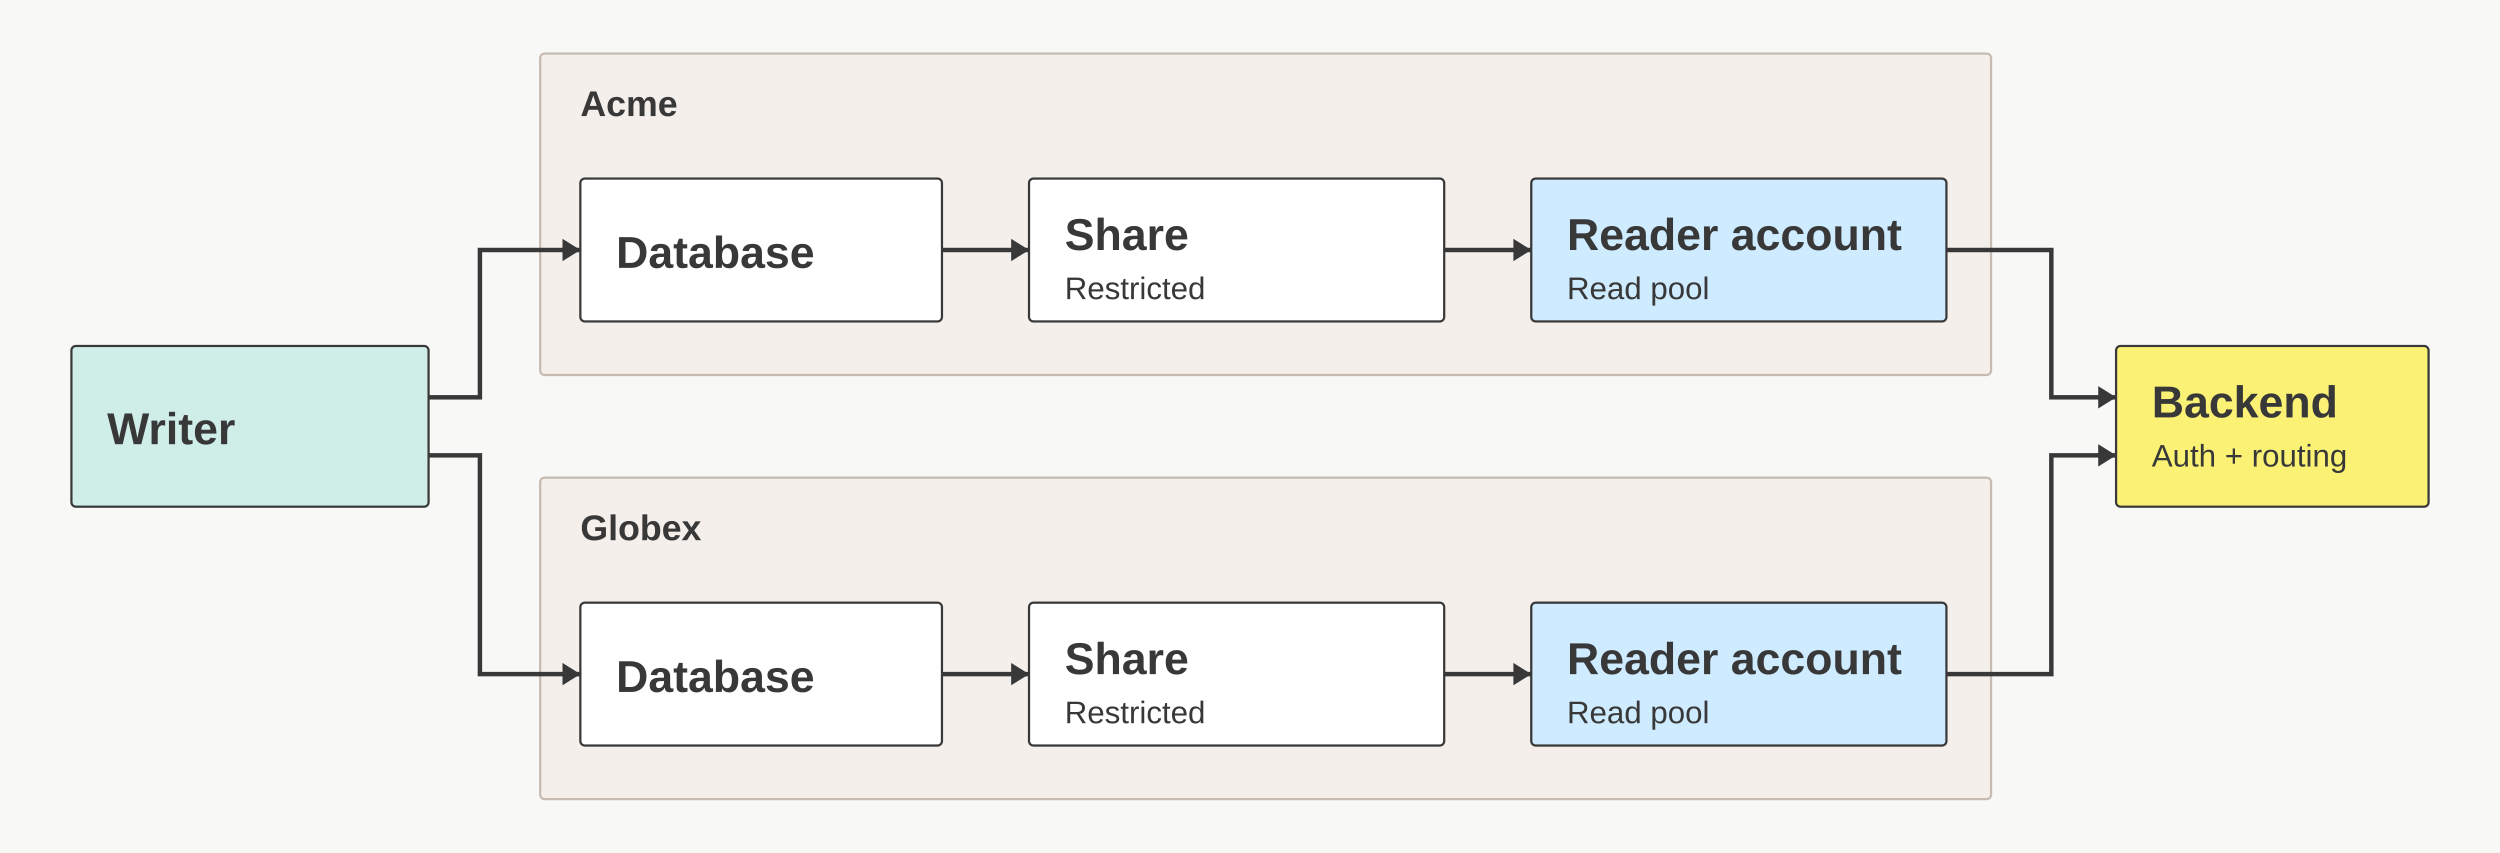
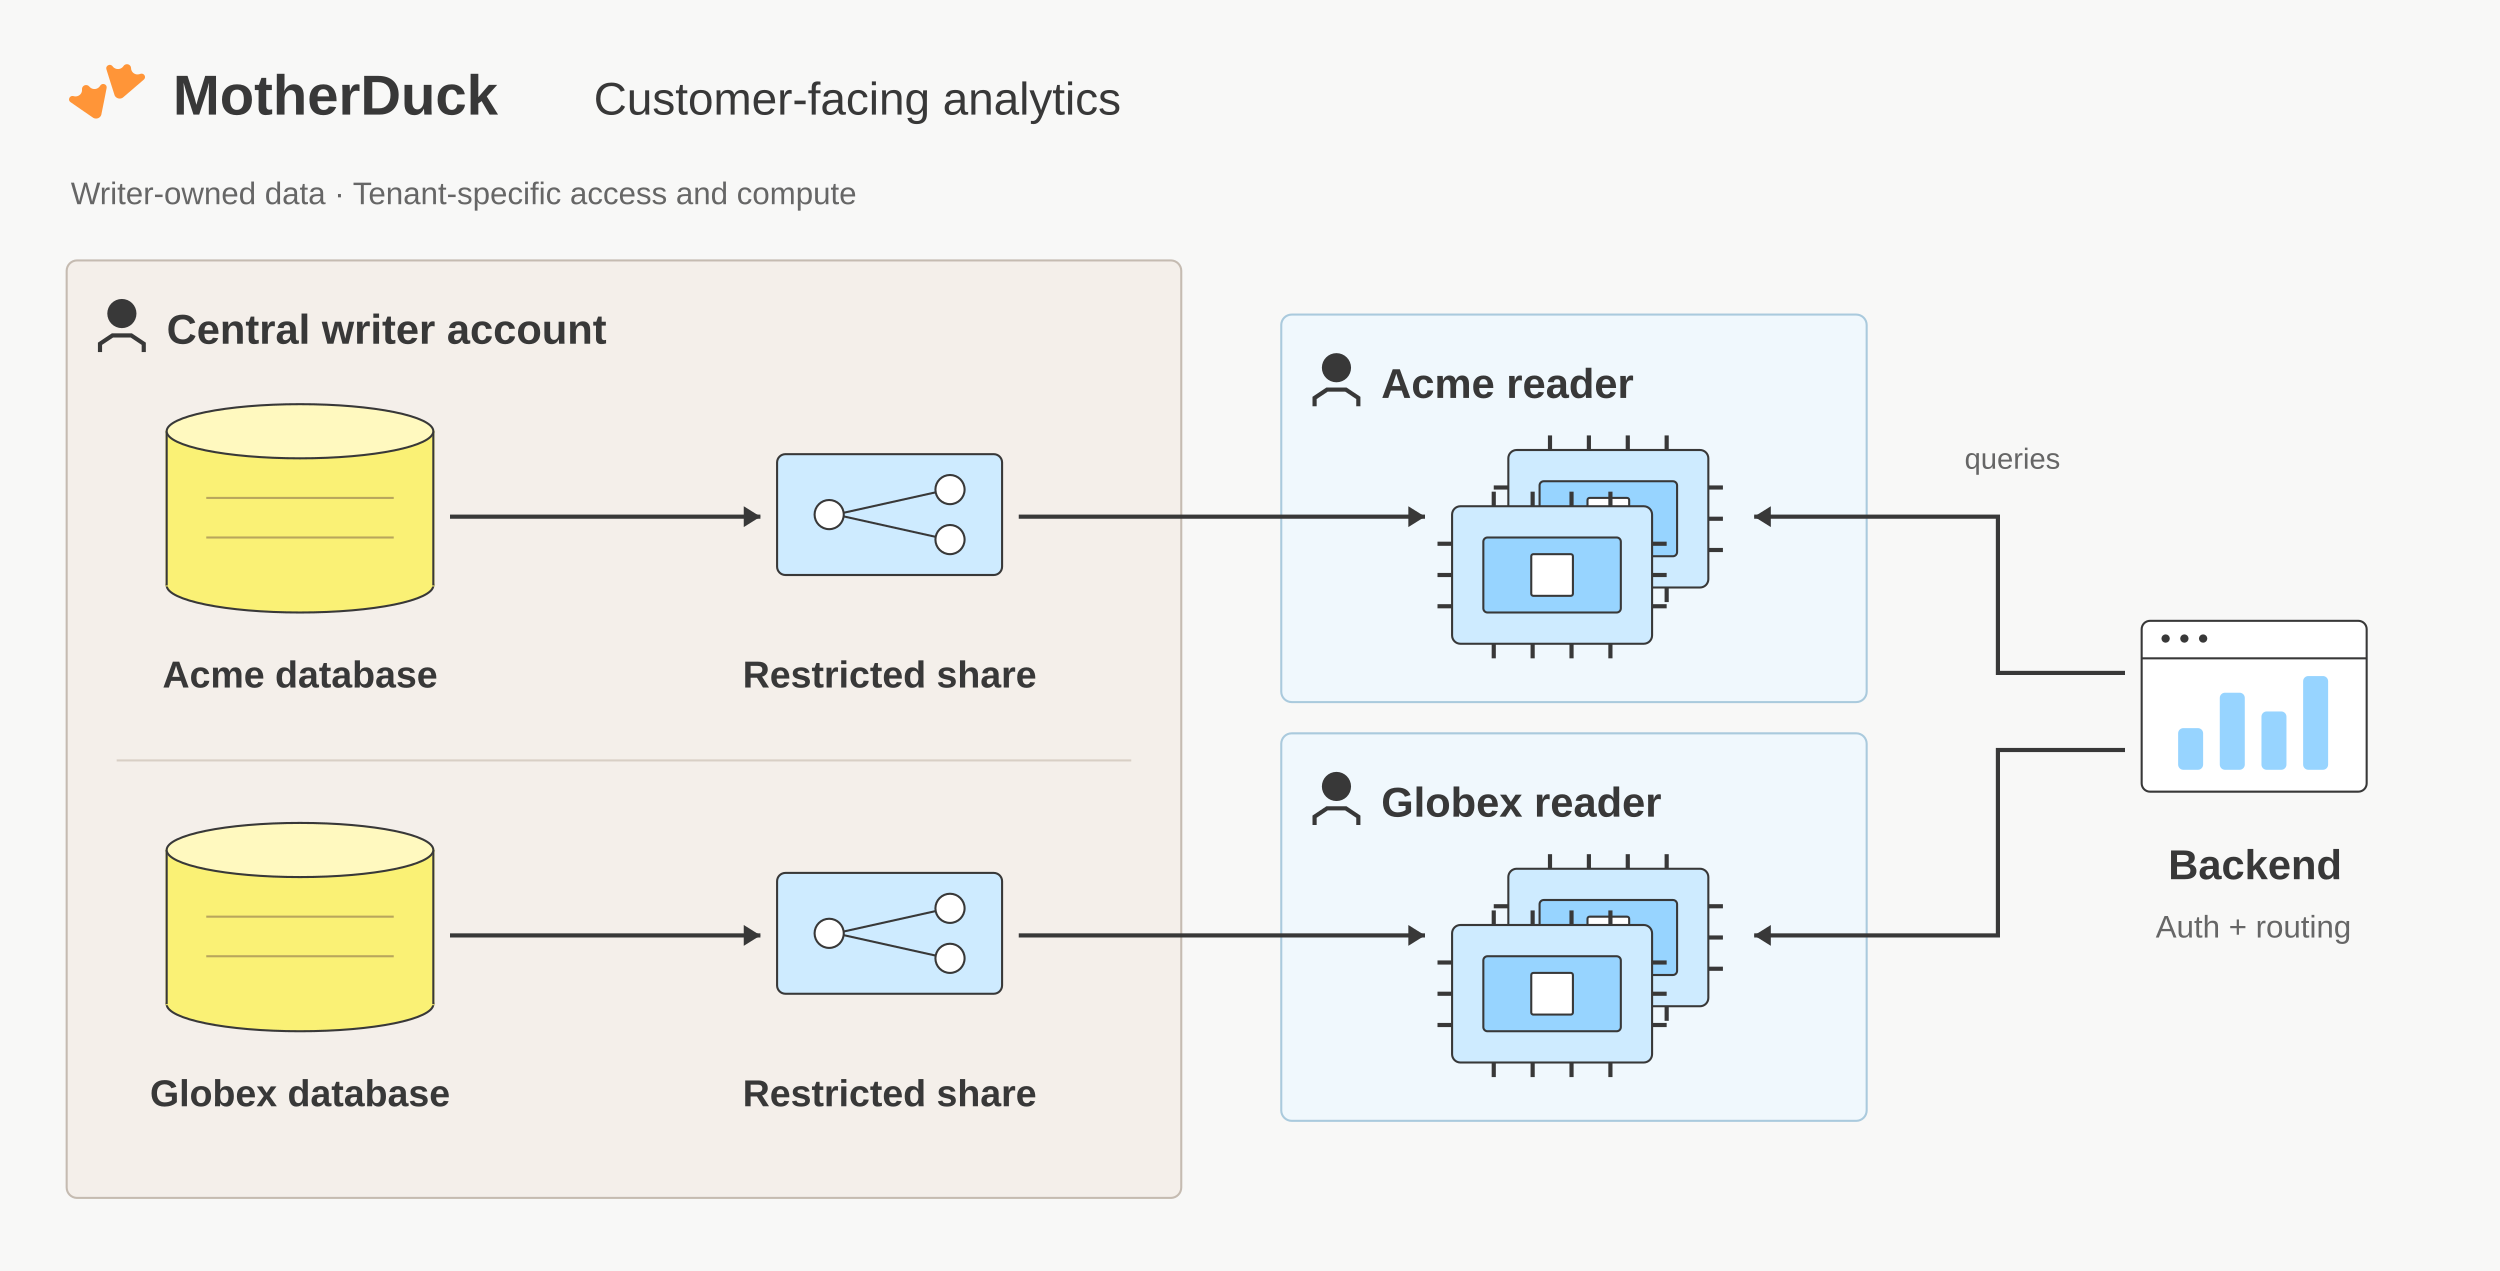
- <svg xmlns="http://www.w3.org/2000/svg" width="1120" height="382" viewBox="0 0 1120 382" role="img" aria-labelledby="title desc">
-   <rect width="1120" height="382" fill="#F8F8F7" />
-   <rect x="242" y="24" width="650" height="144" rx="2" fill="#F4EFEA" stroke="#C5BBB1" />
-   <text x="260" y="52" fill="#383838" font-family="Arial, sans-serif" font-size="16" font-weight="700">Acme</text>
-   <rect x="242" y="214" width="650" height="144" rx="2" fill="#F4EFEA" stroke="#C5BBB1" />
-   <text x="260" y="242" fill="#383838" font-family="Arial, sans-serif" font-size="16" font-weight="700">Globex</text>
-   <rect x="32" y="155" width="160" height="72" rx="2" fill="#D0EEE8" stroke="#383838" />
-   <text x="48" y="199.0" fill="#383838" font-family="Arial, sans-serif" font-size="20" font-weight="700">Writer</text>
-   <rect x="260" y="80" width="162" height="64" rx="2" fill="#FFFFFF" stroke="#383838" />
-   <text x="276" y="120.0" fill="#383838" font-family="Arial, sans-serif" font-size="20" font-weight="700">Database</text>
-   <rect x="461" y="80" width="186" height="64" rx="2" fill="#FFFFFF" stroke="#383838" />
-   <text x="477" y="112" fill="#383838" font-family="Arial, sans-serif" font-size="20" font-weight="700">Share</text>
-   <text x="477" y="134" fill="#383838" font-family="Arial, sans-serif" font-size="14" font-weight="400">Restricted</text>
-   <rect x="686" y="80" width="186" height="64" rx="2" fill="#CEEBFF" stroke="#383838" />
-   <text x="702" y="112" fill="#383838" font-family="Arial, sans-serif" font-size="20" font-weight="700">Reader account</text>
-   <text x="702" y="134" fill="#383838" font-family="Arial, sans-serif" font-size="14" font-weight="400">Read pool</text>
-   <polyline points="422,112 461,112" fill="none" stroke="#383838" stroke-width="2" />
-   <polygon points="461,112 453,107 453,117" fill="#383838" />
-   <polyline points="647,112 686,112" fill="none" stroke="#383838" stroke-width="2" />
-   <polygon points="686,112 678,107 678,117" fill="#383838" />
-   <rect x="260" y="270" width="162" height="64" rx="2" fill="#FFFFFF" stroke="#383838" />
-   <text x="276" y="310.0" fill="#383838" font-family="Arial, sans-serif" font-size="20" font-weight="700">Database</text>
-   <rect x="461" y="270" width="186" height="64" rx="2" fill="#FFFFFF" stroke="#383838" />
-   <text x="477" y="302" fill="#383838" font-family="Arial, sans-serif" font-size="20" font-weight="700">Share</text>
-   <text x="477" y="324" fill="#383838" font-family="Arial, sans-serif" font-size="14" font-weight="400">Restricted</text>
-   <rect x="686" y="270" width="186" height="64" rx="2" fill="#CEEBFF" stroke="#383838" />
-   <text x="702" y="302" fill="#383838" font-family="Arial, sans-serif" font-size="20" font-weight="700">Reader account</text>
-   <text x="702" y="324" fill="#383838" font-family="Arial, sans-serif" font-size="14" font-weight="400">Read pool</text>
-   <polyline points="422,302 461,302" fill="none" stroke="#383838" stroke-width="2" />
-   <polygon points="461,302 453,297 453,307" fill="#383838" />
-   <polyline points="647,302 686,302" fill="none" stroke="#383838" stroke-width="2" />
-   <polygon points="686,302 678,297 678,307" fill="#383838" />
-   <rect x="948" y="155" width="140" height="72" rx="2" fill="#FAF175" stroke="#383838" />
-   <text x="964" y="187" fill="#383838" font-family="Arial, sans-serif" font-size="20" font-weight="700">Backend</text>
-   <text x="964" y="209" fill="#383838" font-family="Arial, sans-serif" font-size="14" font-weight="400">Auth + routing</text>
-   <polyline points="192,178 215,178 215,112 260,112" fill="none" stroke="#383838" stroke-width="2" />
-   <polygon points="260,112 252,107 252,117" fill="#383838" />
-   <polyline points="192,204 215,204 215,302 260,302" fill="none" stroke="#383838" stroke-width="2" />
-   <polygon points="260,302 252,297 252,307" fill="#383838" />
-   <polyline points="872,112 919,112 919,178 948,178" fill="none" stroke="#383838" stroke-width="2" />
-   <polygon points="948,178 940,173 940,183" fill="#383838" />
-   <polyline points="872,302 919,302 919,204 948,204" fill="none" stroke="#383838" stroke-width="2" />
-   <polygon points="948,204 940,199 940,209" fill="#383838" />
+ <svg xmlns="http://www.w3.org/2000/svg" width="1200" height="610" viewBox="0 0 1200 610" role="img" aria-labelledby="title desc">
+   <rect width="1200" height="610" fill="#F8F8F7" />
+   <g transform="translate(32 26) scale(1.52)">
+     <path d="M1.221 15.147C1.221 15.147 8.015 19.886 8.429 20.123C8.828 20.359 9.412 20.414 9.924 20.22C10.437 20.025 10.822 19.581 10.936 19.136C11.064 18.691 12.617 10.685 12.617 10.685C12.631 10.574 12.674 10.254 12.503 9.948C12.26 9.531 11.719 9.309 11.235 9.448C10.968 9.525 10.74 9.698 10.594 9.934C10.508 10.087 10.352 10.338 10.067 10.56C9.853 10.727 9.64 10.824 9.54 10.865C8.671 11.213 7.702 10.921 7.147 10.226C6.805 9.796 6.192 9.629 5.651 9.837C5.395 9.937 5.177 10.117 5.031 10.349C4.885 10.582 4.818 10.855 4.839 11.13C4.939 11.992 4.44 12.853 3.557 13.201C3.105 13.373 2.608 13.388 2.146 13.242C2.046 13.214 1.691 13.131 1.335 13.326C0.893 13.548 0.665 14.076 0.779 14.549C0.864 14.868 1.121 15.077 1.221 15.147Z" fill="#FF9538" />
+     <path d="M12.545 4.764C12.545 4.764 14.967 12.575 15.138 12.992C15.309 13.423 15.736 13.812 16.263 13.965C16.791 14.118 17.375 13.993 17.745 13.715C18.115 13.437 24.369 8.03 24.369 8.03C24.563 7.861 24.694 7.631 24.739 7.377C24.811 6.905 24.512 6.404 24.056 6.223C23.794 6.127 23.506 6.127 23.244 6.223C23.087 6.293 22.802 6.39 22.446 6.404C22.161 6.418 21.948 6.363 21.834 6.334C20.936 6.084 20.337 5.278 20.337 4.403C20.329 4.129 20.233 3.866 20.064 3.651C19.895 3.436 19.661 3.28 19.397 3.207C18.828 3.054 18.244 3.291 17.945 3.749C17.474 4.5 16.548 4.875 15.637 4.625C15.152 4.486 14.753 4.194 14.497 3.819C14.426 3.735 14.198 3.457 13.799 3.388C13.315 3.305 12.788 3.583 12.588 4.014C12.431 4.347 12.517 4.652 12.545 4.764Z" fill="#FF9538" />
+   </g>
+   <text x="83" y="55" fill="#383838" font-family="Arial, sans-serif" font-size="27" font-weight="700">MotherDuck</text>
+   <text x="285" y="55" fill="#383838" font-family="Arial, sans-serif" font-size="22" font-weight="400">Customer-facing analytics</text>
+   <text x="34" y="98" fill="#666666" font-family="Arial, sans-serif" font-size="15" font-weight="400">Writer-owned data · Tenant-specific access and compute</text>
+   <rect x="32" y="125" width="535" height="450" rx="5" fill="#F4EFEA" stroke="#C5BBB1" />
+   <ellipse cx="58.5" cy="150.5" rx="6.5" ry="6.5" fill="#383838" stroke="#383838" />
+   <polyline points="48,169 48,165 54,161 63,161 69,165 69,169" fill="none" stroke="#383838" stroke-width="2" />
+   <text x="80" y="165" fill="#383838" font-family="Arial, sans-serif" font-size="20" font-weight="700">Central writer account</text>
+   <ellipse cx="144.0" cy="281.0" rx="64.0" ry="13.0" fill="#FAF175" stroke="#383838" />
+   <rect x="80" y="207" width="128" height="74" rx="0" fill="#FAF175" stroke="#FAF175" />
+   <polyline points="80,207 80,281" fill="none" stroke="#383838" stroke-width="1" />
+   <polyline points="208,207 208,281" fill="none" stroke="#383838" stroke-width="1" />
+   <ellipse cx="144.0" cy="207.0" rx="64.0" ry="13.0" fill="#FFF9BF" stroke="#383838" />
+   <polyline points="99,239 189,239" fill="none" stroke="#B8A65C" stroke-width="1" />
+   <polyline points="99,258 189,258" fill="none" stroke="#B8A65C" stroke-width="1" />
+   <text x="78.0" y="330" fill="#383838" font-family="Arial, sans-serif" font-size="18" font-weight="700">Acme database</text>
+   <rect x="373" y="218" width="108" height="58" rx="4" fill="#CEEBFF" stroke="#383838" />
+   <polyline points="401,247 455,235" fill="none" stroke="#383838" stroke-width="1" />
+   <polyline points="401,247 455,259" fill="none" stroke="#383838" stroke-width="1" />
+   <ellipse cx="398.0" cy="247.0" rx="7.0" ry="7.0" fill="#FFFFFF" stroke="#383838" />
+   <ellipse cx="456.0" cy="235.0" rx="7.0" ry="7.0" fill="#FFFFFF" stroke="#383838" />
+   <ellipse cx="456.0" cy="259.0" rx="7.0" ry="7.0" fill="#FFFFFF" stroke="#383838" />
+   <text x="356.5" y="330" fill="#383838" font-family="Arial, sans-serif" font-size="18" font-weight="700">Restricted share</text>
+   <polyline points="216,248 365,248" fill="none" stroke="#383838" stroke-width="2" />
+   <polygon points="365,248 357,243 357,253" fill="#383838" />
+   <rect x="615" y="151" width="281" height="186" rx="5" fill="#F0F8FD" stroke="#AACADD" />
+   <ellipse cx="641.5" cy="176.5" rx="6.5" ry="6.5" fill="#383838" stroke="#383838" />
+   <polyline points="631,195 631,191 637,187 646,187 652,191 652,195" fill="none" stroke="#383838" stroke-width="2" />
+   <text x="663" y="191" fill="#383838" font-family="Arial, sans-serif" font-size="20" font-weight="700">Acme reader</text>
+   <rect x="724" y="216" width="96" height="66" rx="4" fill="#CEEBFF" stroke="#383838" />
+   <rect x="739" y="231" width="66" height="36" rx="2" fill="#97D4FF" stroke="#383838" />
+   <rect x="762.0" y="239.0" width="20" height="20" rx="1" fill="#FFFFFF" stroke="#383838" />
+   <polyline points="744.0,209 744.0,216" fill="none" stroke="#383838" stroke-width="2" />
+   <polyline points="744.0,282 744.0,289" fill="none" stroke="#383838" stroke-width="2" />
+   <polyline points="762.667,209 762.667,216" fill="none" stroke="#383838" stroke-width="2" />
+   <polyline points="762.667,282 762.667,289" fill="none" stroke="#383838" stroke-width="2" />
+   <polyline points="781.333,209 781.333,216" fill="none" stroke="#383838" stroke-width="2" />
+   <polyline points="781.333,282 781.333,289" fill="none" stroke="#383838" stroke-width="2" />
+   <polyline points="800.0,209 800.0,216" fill="none" stroke="#383838" stroke-width="2" />
+   <polyline points="800.0,282 800.0,289" fill="none" stroke="#383838" stroke-width="2" />
+   <polyline points="717,234.0 724,234.0" fill="none" stroke="#383838" stroke-width="2" />
+   <polyline points="820,234.0 827,234.0" fill="none" stroke="#383838" stroke-width="2" />
+   <polyline points="717,249.0 724,249.0" fill="none" stroke="#383838" stroke-width="2" />
+   <polyline points="820,249.0 827,249.0" fill="none" stroke="#383838" stroke-width="2" />
+   <polyline points="717,264.0 724,264.0" fill="none" stroke="#383838" stroke-width="2" />
+   <polyline points="820,264.0 827,264.0" fill="none" stroke="#383838" stroke-width="2" />
+   <rect x="697" y="243" width="96" height="66" rx="4" fill="#CEEBFF" stroke="#383838" />
+   <rect x="712" y="258" width="66" height="36" rx="2" fill="#97D4FF" stroke="#383838" />
+   <rect x="735.0" y="266.0" width="20" height="20" rx="1" fill="#FFFFFF" stroke="#383838" />
+   <polyline points="717.0,236 717.0,243" fill="none" stroke="#383838" stroke-width="2" />
+   <polyline points="717.0,309 717.0,316" fill="none" stroke="#383838" stroke-width="2" />
+   <polyline points="735.667,236 735.667,243" fill="none" stroke="#383838" stroke-width="2" />
+   <polyline points="735.667,309 735.667,316" fill="none" stroke="#383838" stroke-width="2" />
+   <polyline points="754.333,236 754.333,243" fill="none" stroke="#383838" stroke-width="2" />
+   <polyline points="754.333,309 754.333,316" fill="none" stroke="#383838" stroke-width="2" />
+   <polyline points="773.0,236 773.0,243" fill="none" stroke="#383838" stroke-width="2" />
+   <polyline points="773.0,309 773.0,316" fill="none" stroke="#383838" stroke-width="2" />
+   <polyline points="690,261.0 697,261.0" fill="none" stroke="#383838" stroke-width="2" />
+   <polyline points="793,261.0 800,261.0" fill="none" stroke="#383838" stroke-width="2" />
+   <polyline points="690,276.0 697,276.0" fill="none" stroke="#383838" stroke-width="2" />
+   <polyline points="793,276.0 800,276.0" fill="none" stroke="#383838" stroke-width="2" />
+   <polyline points="690,291.0 697,291.0" fill="none" stroke="#383838" stroke-width="2" />
+   <polyline points="793,291.0 800,291.0" fill="none" stroke="#383838" stroke-width="2" />
+   <polyline points="489,248 684,248" fill="none" stroke="#383838" stroke-width="2" />
+   <polygon points="684,248 676,243 676,253" fill="#383838" />
+   <ellipse cx="144.0" cy="482.0" rx="64.0" ry="13.0" fill="#FAF175" stroke="#383838" />
+   <rect x="80" y="408" width="128" height="74" rx="0" fill="#FAF175" stroke="#FAF175" />
+   <polyline points="80,408 80,482" fill="none" stroke="#383838" stroke-width="1" />
+   <polyline points="208,408 208,482" fill="none" stroke="#383838" stroke-width="1" />
+   <ellipse cx="144.0" cy="408.0" rx="64.0" ry="13.0" fill="#FFF9BF" stroke="#383838" />
+   <polyline points="99,440 189,440" fill="none" stroke="#B8A65C" stroke-width="1" />
+   <polyline points="99,459 189,459" fill="none" stroke="#B8A65C" stroke-width="1" />
+   <text x="72.0" y="531" fill="#383838" font-family="Arial, sans-serif" font-size="18" font-weight="700">Globex database</text>
+   <rect x="373" y="419" width="108" height="58" rx="4" fill="#CEEBFF" stroke="#383838" />
+   <polyline points="401,448 455,436" fill="none" stroke="#383838" stroke-width="1" />
+   <polyline points="401,448 455,460" fill="none" stroke="#383838" stroke-width="1" />
+   <ellipse cx="398.0" cy="448.0" rx="7.0" ry="7.0" fill="#FFFFFF" stroke="#383838" />
+   <ellipse cx="456.0" cy="436.0" rx="7.0" ry="7.0" fill="#FFFFFF" stroke="#383838" />
+   <ellipse cx="456.0" cy="460.0" rx="7.0" ry="7.0" fill="#FFFFFF" stroke="#383838" />
+   <text x="356.5" y="531" fill="#383838" font-family="Arial, sans-serif" font-size="18" font-weight="700">Restricted share</text>
+   <polyline points="216,449 365,449" fill="none" stroke="#383838" stroke-width="2" />
+   <polygon points="365,449 357,444 357,454" fill="#383838" />
+   <rect x="615" y="352" width="281" height="186" rx="5" fill="#F0F8FD" stroke="#AACADD" />
+   <ellipse cx="641.5" cy="377.5" rx="6.5" ry="6.5" fill="#383838" stroke="#383838" />
+   <polyline points="631,396 631,392 637,388 646,388 652,392 652,396" fill="none" stroke="#383838" stroke-width="2" />
+   <text x="663" y="392" fill="#383838" font-family="Arial, sans-serif" font-size="20" font-weight="700">Globex reader</text>
+   <rect x="724" y="417" width="96" height="66" rx="4" fill="#CEEBFF" stroke="#383838" />
+   <rect x="739" y="432" width="66" height="36" rx="2" fill="#97D4FF" stroke="#383838" />
+   <rect x="762.0" y="440.0" width="20" height="20" rx="1" fill="#FFFFFF" stroke="#383838" />
+   <polyline points="744.0,410 744.0,417" fill="none" stroke="#383838" stroke-width="2" />
+   <polyline points="744.0,483 744.0,490" fill="none" stroke="#383838" stroke-width="2" />
+   <polyline points="762.667,410 762.667,417" fill="none" stroke="#383838" stroke-width="2" />
+   <polyline points="762.667,483 762.667,490" fill="none" stroke="#383838" stroke-width="2" />
+   <polyline points="781.333,410 781.333,417" fill="none" stroke="#383838" stroke-width="2" />
+   <polyline points="781.333,483 781.333,490" fill="none" stroke="#383838" stroke-width="2" />
+   <polyline points="800.0,410 800.0,417" fill="none" stroke="#383838" stroke-width="2" />
+   <polyline points="800.0,483 800.0,490" fill="none" stroke="#383838" stroke-width="2" />
+   <polyline points="717,435.0 724,435.0" fill="none" stroke="#383838" stroke-width="2" />
+   <polyline points="820,435.0 827,435.0" fill="none" stroke="#383838" stroke-width="2" />
+   <polyline points="717,450.0 724,450.0" fill="none" stroke="#383838" stroke-width="2" />
+   <polyline points="820,450.0 827,450.0" fill="none" stroke="#383838" stroke-width="2" />
+   <polyline points="717,465.0 724,465.0" fill="none" stroke="#383838" stroke-width="2" />
+   <polyline points="820,465.0 827,465.0" fill="none" stroke="#383838" stroke-width="2" />
+   <rect x="697" y="444" width="96" height="66" rx="4" fill="#CEEBFF" stroke="#383838" />
+   <rect x="712" y="459" width="66" height="36" rx="2" fill="#97D4FF" stroke="#383838" />
+   <rect x="735.0" y="467.0" width="20" height="20" rx="1" fill="#FFFFFF" stroke="#383838" />
+   <polyline points="717.0,437 717.0,444" fill="none" stroke="#383838" stroke-width="2" />
+   <polyline points="717.0,510 717.0,517" fill="none" stroke="#383838" stroke-width="2" />
+   <polyline points="735.667,437 735.667,444" fill="none" stroke="#383838" stroke-width="2" />
+   <polyline points="735.667,510 735.667,517" fill="none" stroke="#383838" stroke-width="2" />
+   <polyline points="754.333,437 754.333,444" fill="none" stroke="#383838" stroke-width="2" />
+   <polyline points="754.333,510 754.333,517" fill="none" stroke="#383838" stroke-width="2" />
+   <polyline points="773.0,437 773.0,444" fill="none" stroke="#383838" stroke-width="2" />
+   <polyline points="773.0,510 773.0,517" fill="none" stroke="#383838" stroke-width="2" />
+   <polyline points="690,462.0 697,462.0" fill="none" stroke="#383838" stroke-width="2" />
+   <polyline points="793,462.0 800,462.0" fill="none" stroke="#383838" stroke-width="2" />
+   <polyline points="690,477.0 697,477.0" fill="none" stroke="#383838" stroke-width="2" />
+   <polyline points="793,477.0 800,477.0" fill="none" stroke="#383838" stroke-width="2" />
+   <polyline points="690,492.0 697,492.0" fill="none" stroke="#383838" stroke-width="2" />
+   <polyline points="793,492.0 800,492.0" fill="none" stroke="#383838" stroke-width="2" />
+   <polyline points="489,449 684,449" fill="none" stroke="#383838" stroke-width="2" />
+   <polygon points="684,449 676,444 676,454" fill="#383838" />
+   <polyline points="56,365 543,365" fill="none" stroke="#D8CFC5" stroke-width="1" />
+   <rect x="1028" y="298" width="108" height="82" rx="4" fill="#FFFFFF" stroke="#383838" />
+   <polyline points="1028,316 1136,316" fill="none" stroke="#383838" stroke-width="1" />
+   <ellipse cx="1039.5" cy="306.5" rx="1.5" ry="1.5" fill="#383838" stroke="#383838" />
+   <ellipse cx="1048.5" cy="306.5" rx="1.5" ry="1.5" fill="#383838" stroke="#383838" />
+   <ellipse cx="1057.5" cy="306.5" rx="1.5" ry="1.5" fill="#383838" stroke="#383838" />
+   <rect x="1046" y="350" width="11" height="19" rx="2" fill="#97D4FF" stroke="#97D4FF" />
+   <rect x="1066" y="333" width="11" height="36" rx="2" fill="#97D4FF" stroke="#97D4FF" />
+   <rect x="1086" y="342" width="11" height="27" rx="2" fill="#97D4FF" stroke="#97D4FF" />
+   <rect x="1106" y="325" width="11" height="44" rx="2" fill="#97D4FF" stroke="#97D4FF" />
+   <text x="1040.75" y="422" fill="#383838" font-family="Arial, sans-serif" font-size="20" font-weight="700">Backend</text>
+   <text x="1034.75" y="450" fill="#666666" font-family="Arial, sans-serif" font-size="15" font-weight="400">Auth + routing</text>
+   <polyline points="1020,323 959,323 959,248 842,248" fill="none" stroke="#383838" stroke-width="2" />
+   <polygon points="842,248 850,243 850,253" fill="#383838" />
+   <polyline points="1020,360 959,360 959,449 842,449" fill="none" stroke="#383838" stroke-width="2" />
+   <polygon points="842,449 850,444 850,454" fill="#383838" />
+   <text x="943" y="225" fill="#666666" font-family="Arial, sans-serif" font-size="14" font-weight="400">queries</text>
</svg>
